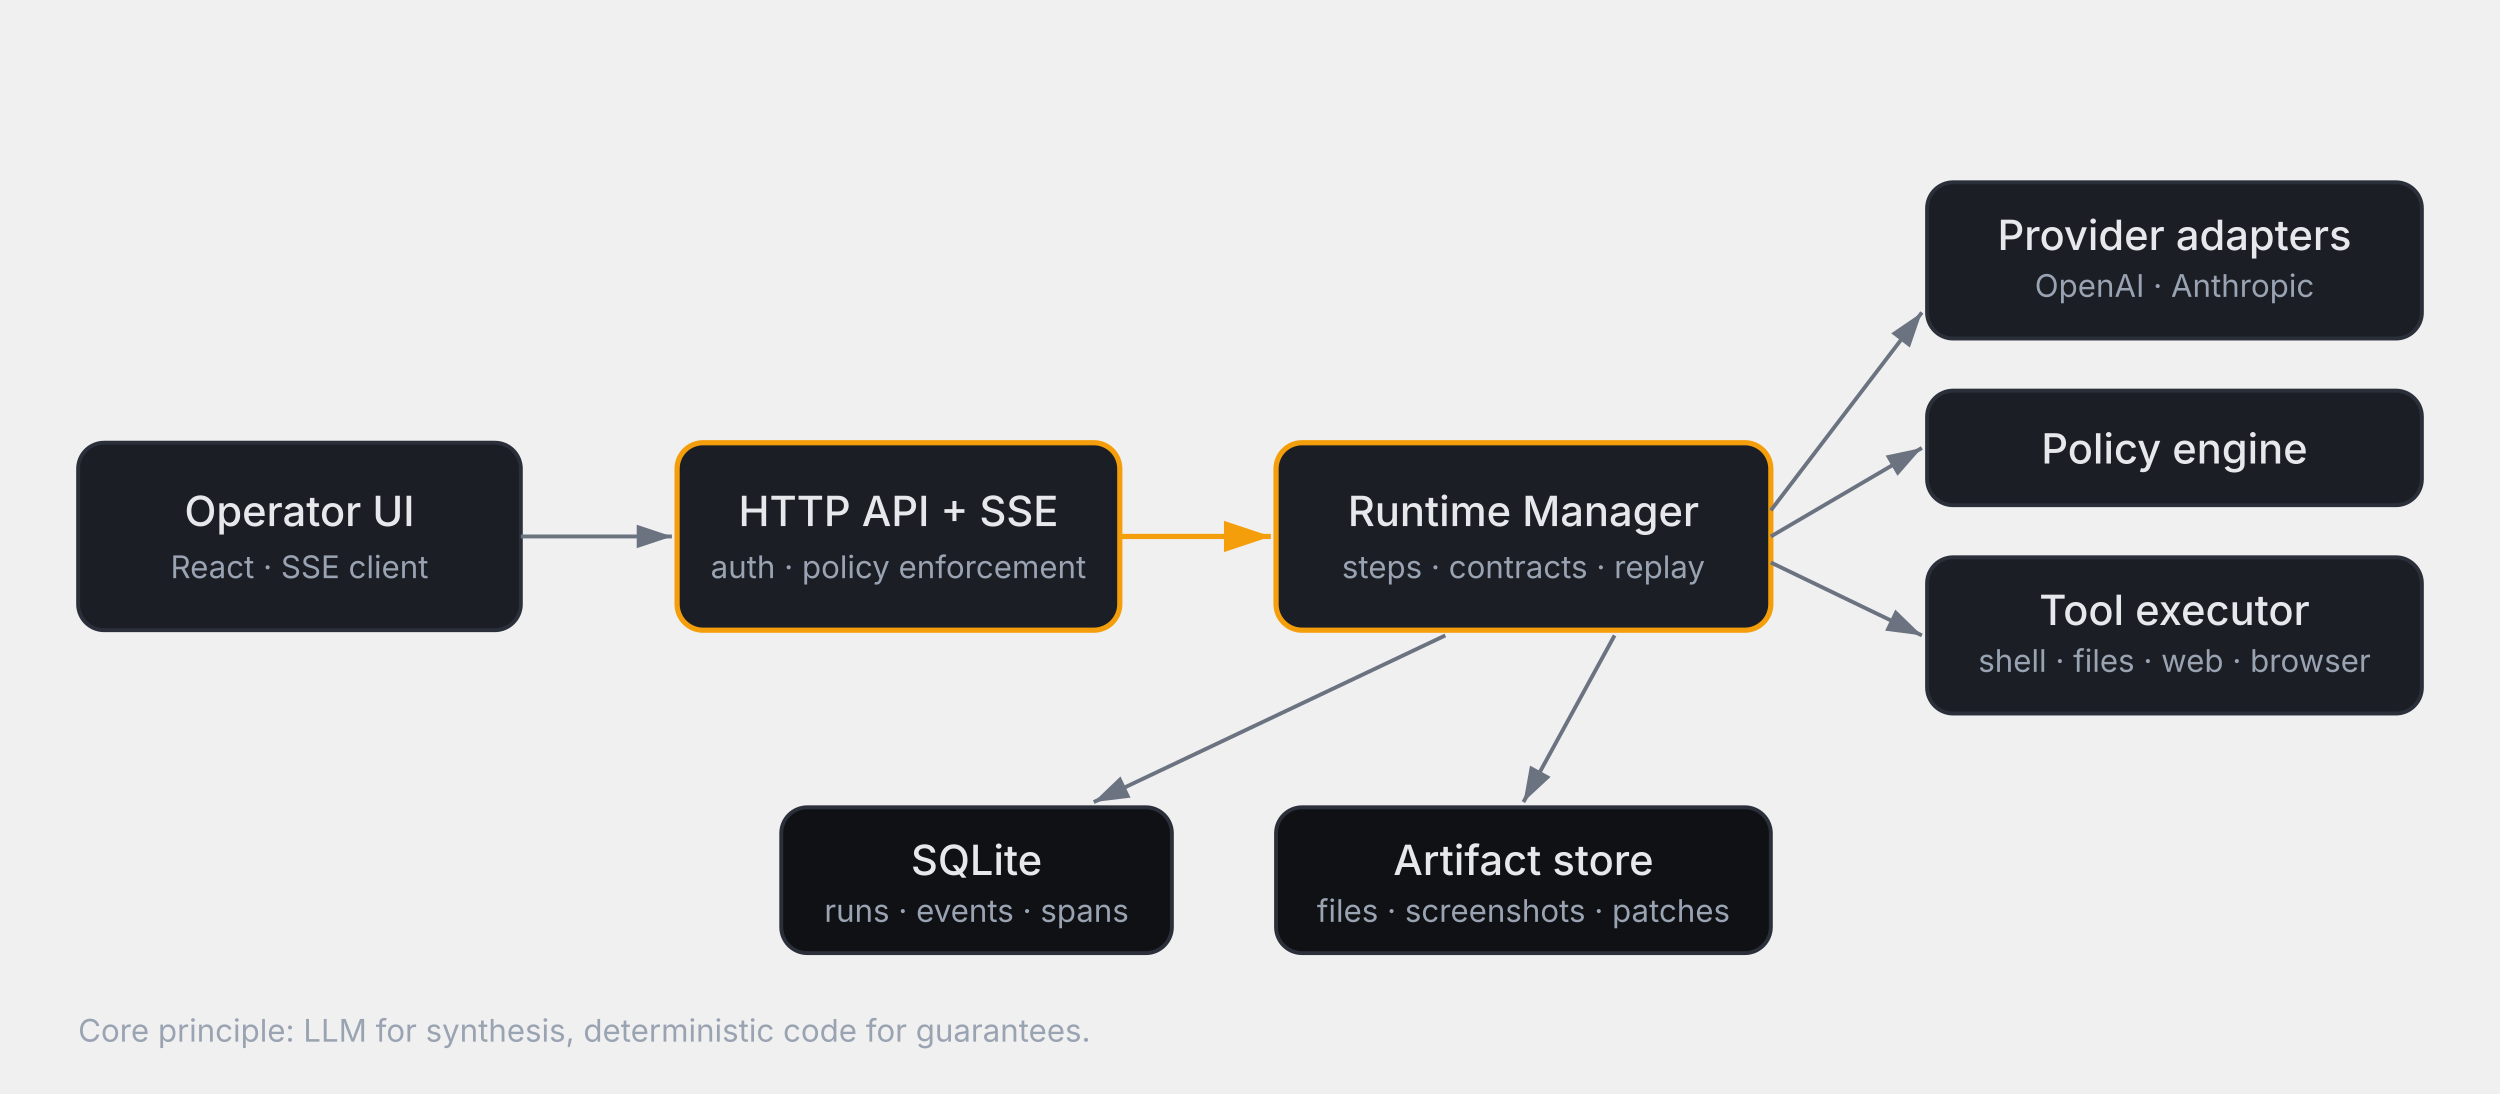
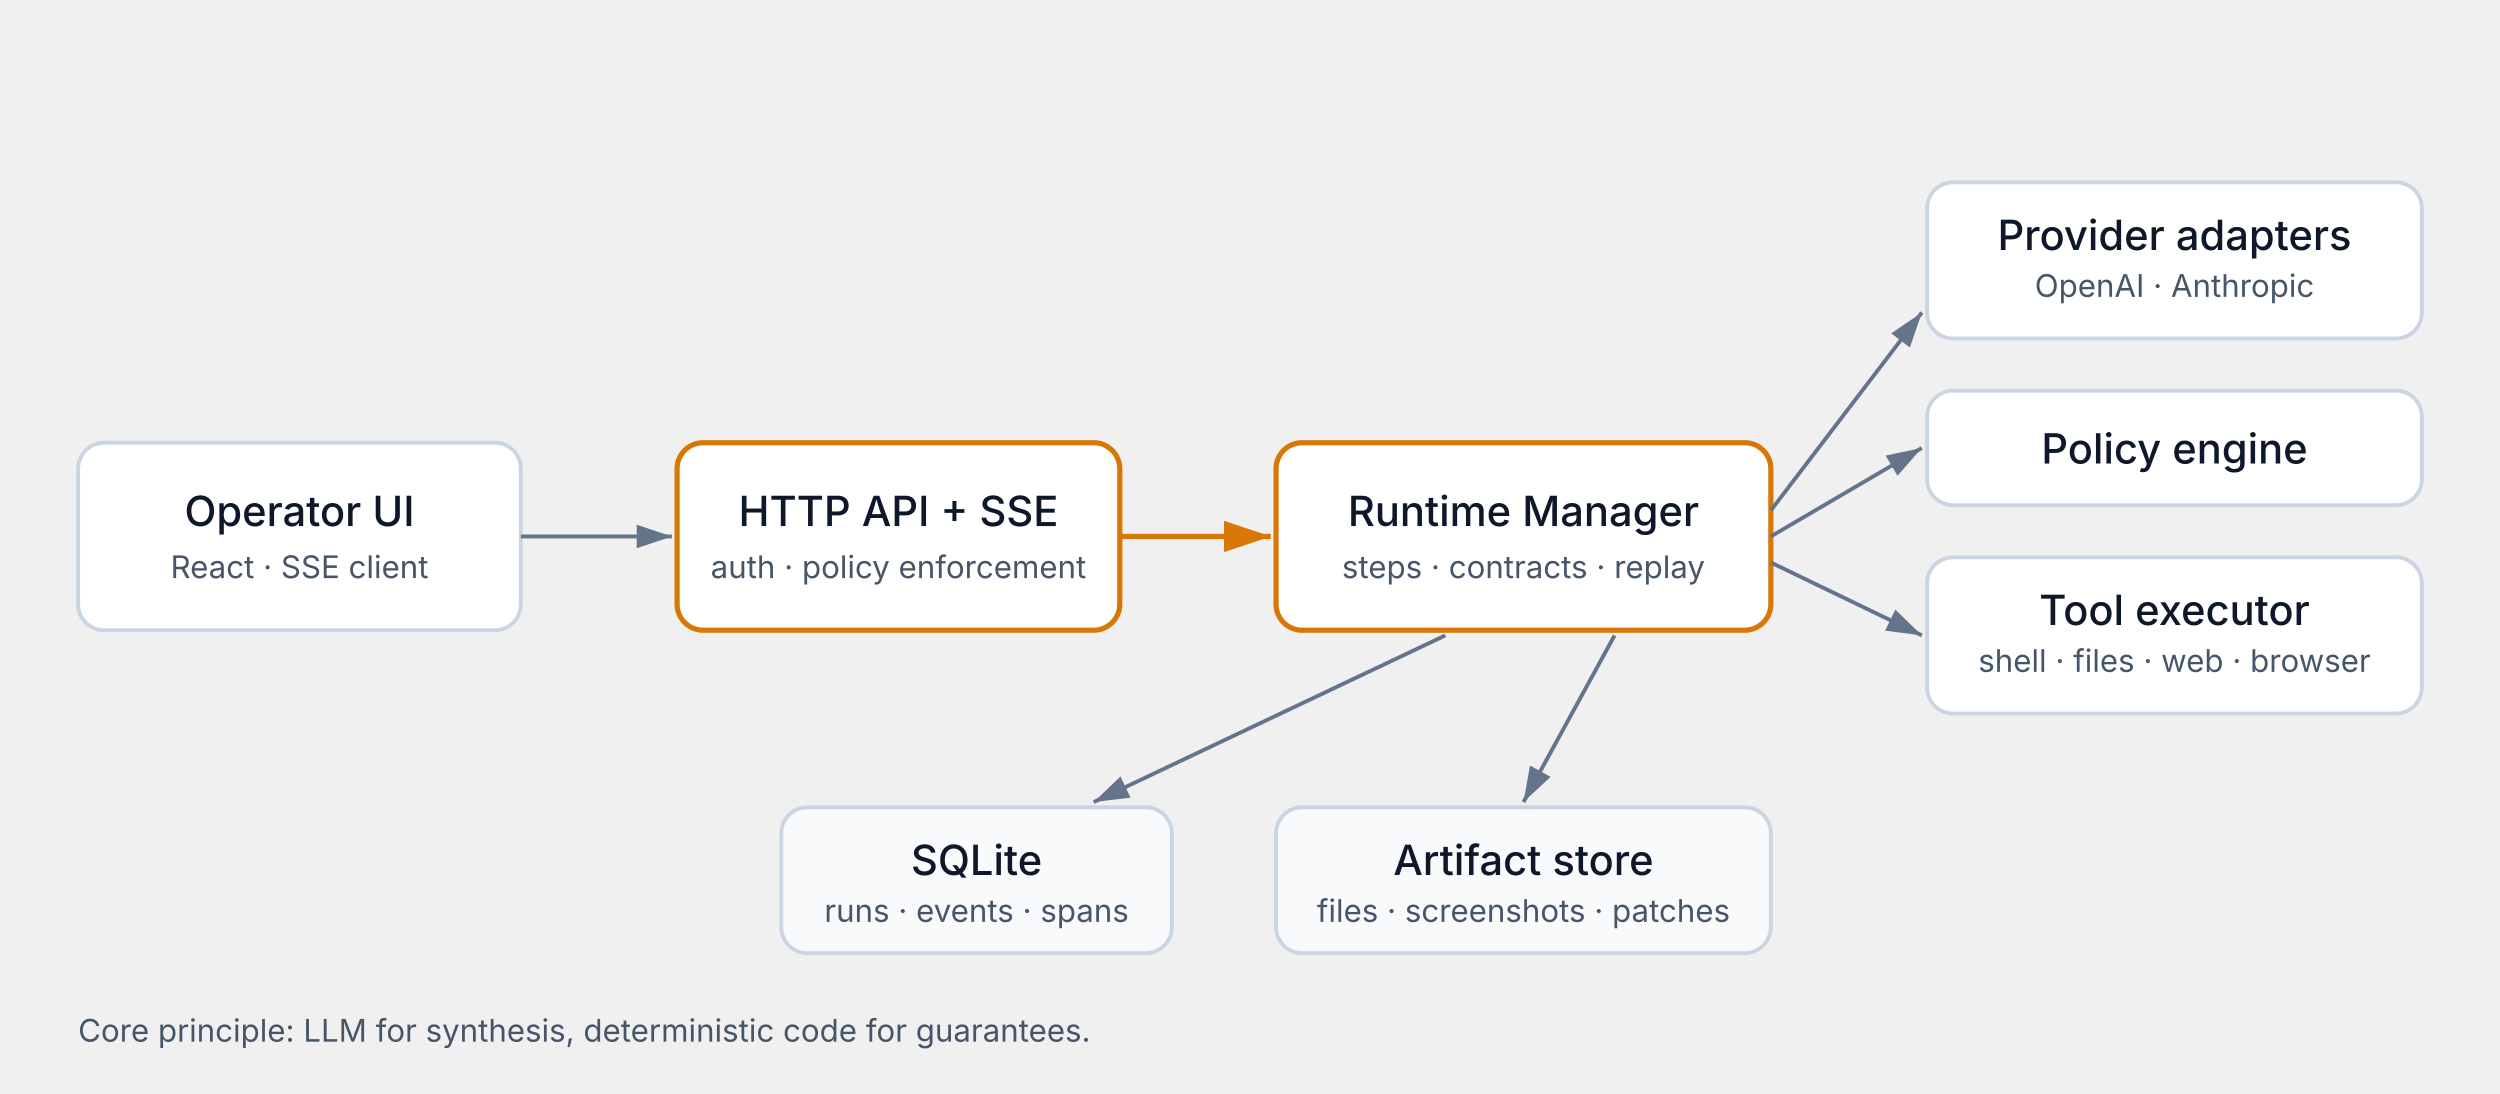
<svg xmlns="http://www.w3.org/2000/svg" viewBox="0 0 960 420" role="img" aria-label="Colosseum architecture">
  <style>
-     .box { fill: #1b1e25; stroke: #2a2f3a; stroke-width: 1.5; rx: 10; ry: 10; }
-     .box-accent { fill: #1b1e25; stroke: #f59e0b; stroke-width: 2; rx: 10; ry: 10; }
-     .label { fill: #e6e8eb; font: 500 16px 'Inter', system-ui, sans-serif; }
-     .sublabel { fill: #9aa3b2; font: 400 12px 'Inter', system-ui, sans-serif; }
-     .arrow { stroke: #6b7280; stroke-width: 1.5; fill: none; marker-end: url(#arrowhead); }
-     .arrow-accent { stroke: #f59e0b; stroke-width: 2; fill: none; marker-end: url(#arrowhead-accent); }
-     .store { fill: #0f1115; stroke: #2a2f3a; stroke-width: 1.5; rx: 10; ry: 10; }
+     .box { fill: #ffffff; stroke: #cbd5e1; stroke-width: 1.5; rx: 10; ry: 10; }
+     .box-accent { fill: #ffffff; stroke: #d97706; stroke-width: 2; rx: 10; ry: 10; }
+     .label { fill: #0f172a; font: 500 16px 'Inter', system-ui, sans-serif; }
+     .sublabel { fill: #475569; font: 400 12px 'Inter', system-ui, sans-serif; }
+     .arrow { stroke: #64748b; stroke-width: 1.5; fill: none; marker-end: url(#arrowhead); }
+     .arrow-accent { stroke: #d97706; stroke-width: 2; fill: none; marker-end: url(#arrowhead-accent); }
+     .store { fill: #f8fafc; stroke: #cbd5e1; stroke-width: 1.5; rx: 10; ry: 10; }
  </style>
  <defs>
    <marker id="arrowhead" markerWidth="10" markerHeight="10" refX="9" refY="3" orient="auto">
-       <path d="M 0 0 L 9 3 L 0 6 z" fill="#6b7280" />
+       <path d="M 0 0 L 9 3 L 0 6 z" fill="#64748b" />
    </marker>
    <marker id="arrowhead-accent" markerWidth="10" markerHeight="10" refX="9" refY="3" orient="auto">
-       <path d="M 0 0 L 9 3 L 0 6 z" fill="#f59e0b" />
+       <path d="M 0 0 L 9 3 L 0 6 z" fill="#d97706" />
    </marker>
  </defs>
  <rect class="box" x="30" y="170" width="170" height="72" />
  <text class="label" x="115" y="202" text-anchor="middle">Operator UI</text>
  <text class="sublabel" x="115" y="222" text-anchor="middle">React · SSE client</text>
  <rect class="box-accent" x="260" y="170" width="170" height="72" />
  <text class="label" x="345" y="202" text-anchor="middle">HTTP API + SSE</text>
  <text class="sublabel" x="345" y="222" text-anchor="middle">auth · policy enforcement</text>
  <rect class="box-accent" x="490" y="170" width="190" height="72" />
  <text class="label" x="585" y="202" text-anchor="middle">Runtime Manager</text>
  <text class="sublabel" x="585" y="222" text-anchor="middle">steps · contracts · replay</text>
  <rect class="box" x="740" y="70" width="190" height="60" />
  <text class="label" x="835" y="96" text-anchor="middle">Provider adapters</text>
  <text class="sublabel" x="835" y="114" text-anchor="middle">OpenAI · Anthropic</text>
  <rect class="box" x="740" y="150" width="190" height="44" />
  <text class="label" x="835" y="178" text-anchor="middle">Policy engine</text>
  <rect class="box" x="740" y="214" width="190" height="60" />
  <text class="label" x="835" y="240" text-anchor="middle">Tool executor</text>
  <text class="sublabel" x="835" y="258" text-anchor="middle">shell · files · web · browser</text>
  <rect class="store" x="300" y="310" width="150" height="56" />
  <text class="label" x="375" y="336" text-anchor="middle">SQLite</text>
  <text class="sublabel" x="375" y="354" text-anchor="middle">runs · events · spans</text>
  <rect class="store" x="490" y="310" width="190" height="56" />
  <text class="label" x="585" y="336" text-anchor="middle">Artifact store</text>
  <text class="sublabel" x="585" y="354" text-anchor="middle">files · screenshots · patches</text>
  <path class="arrow" d="M 200 206 L 258 206" />
  <path class="arrow-accent" d="M 430 206 L 488 206" />
  <path class="arrow" d="M 680 196 L 738 120" />
  <path class="arrow" d="M 680 206 L 738 172" />
  <path class="arrow" d="M 680 216 L 738 244" />
  <path class="arrow" d="M 555 244 L 420 308" />
  <path class="arrow" d="M 620 244 L 585 308" />
  <text class="sublabel" x="30" y="400">Core principle: LLM for synthesis, deterministic code for guarantees.</text>
</svg>
